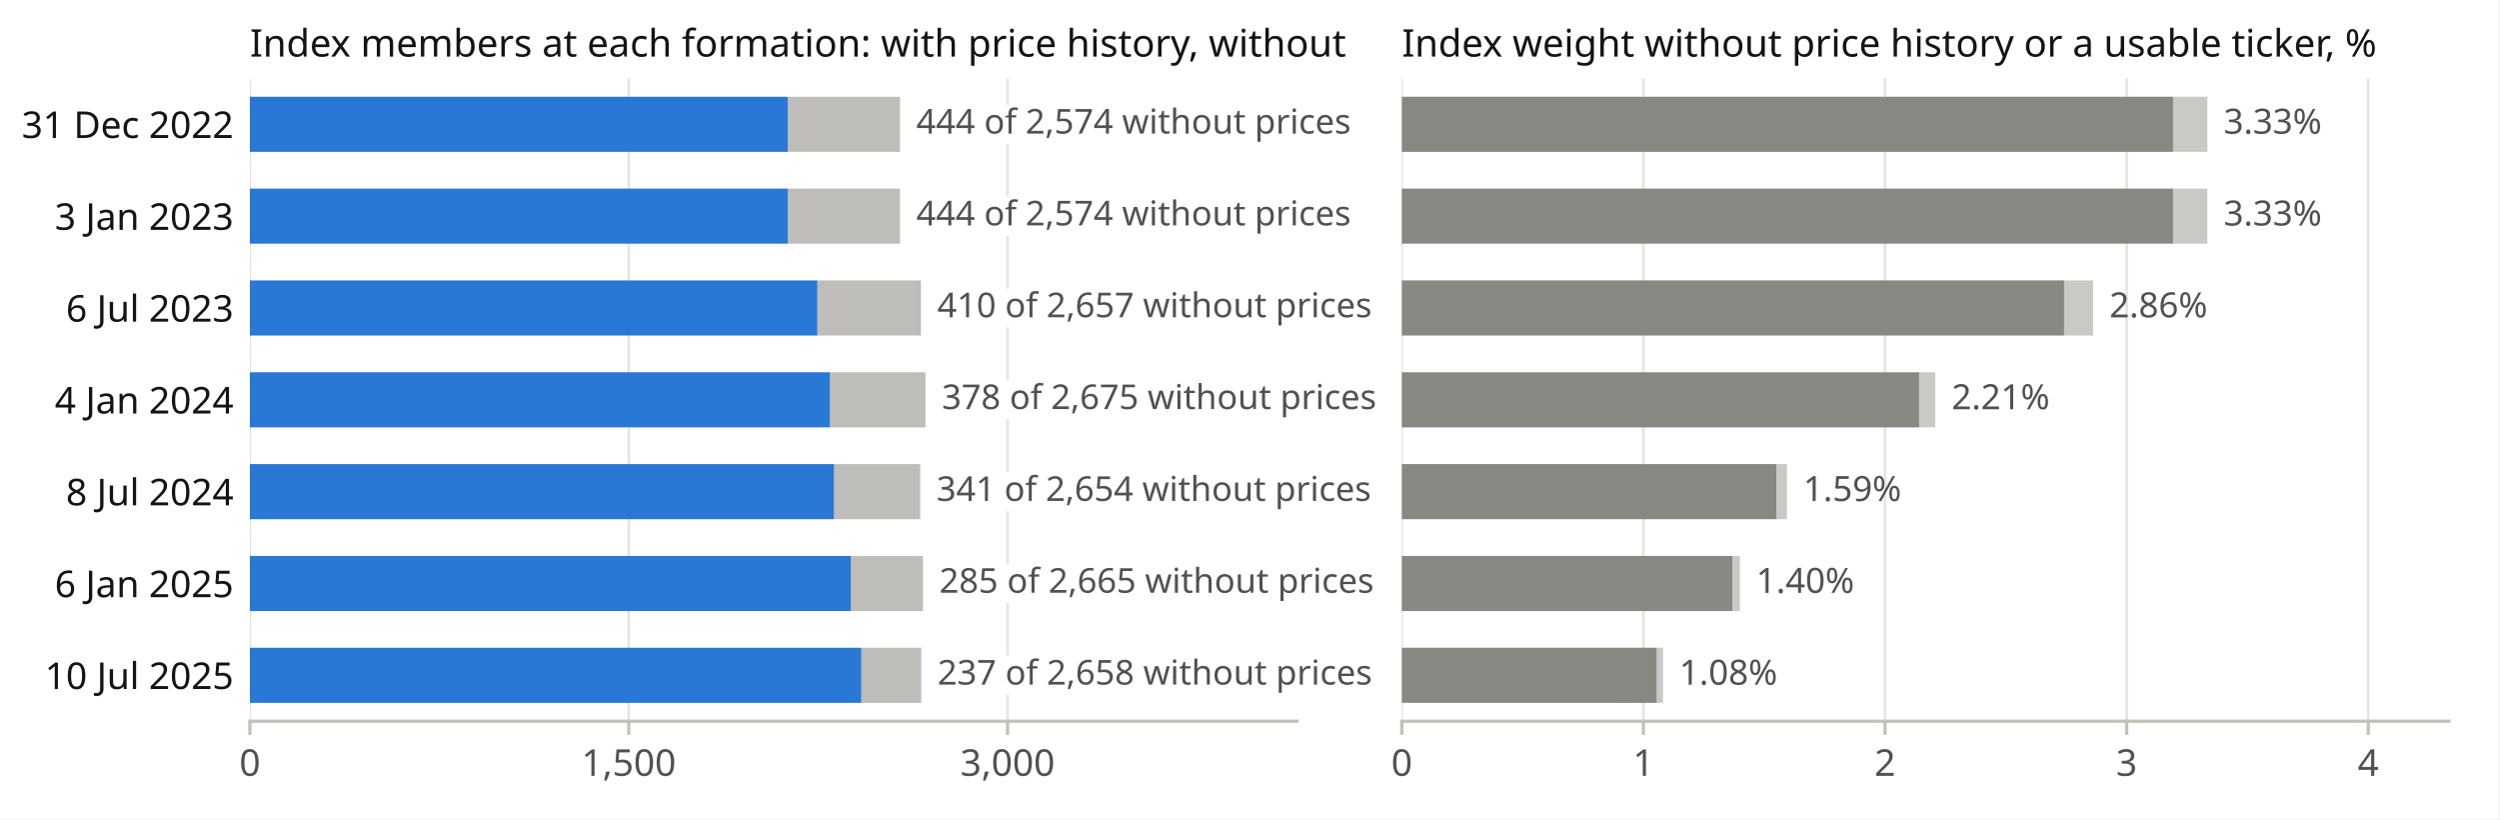
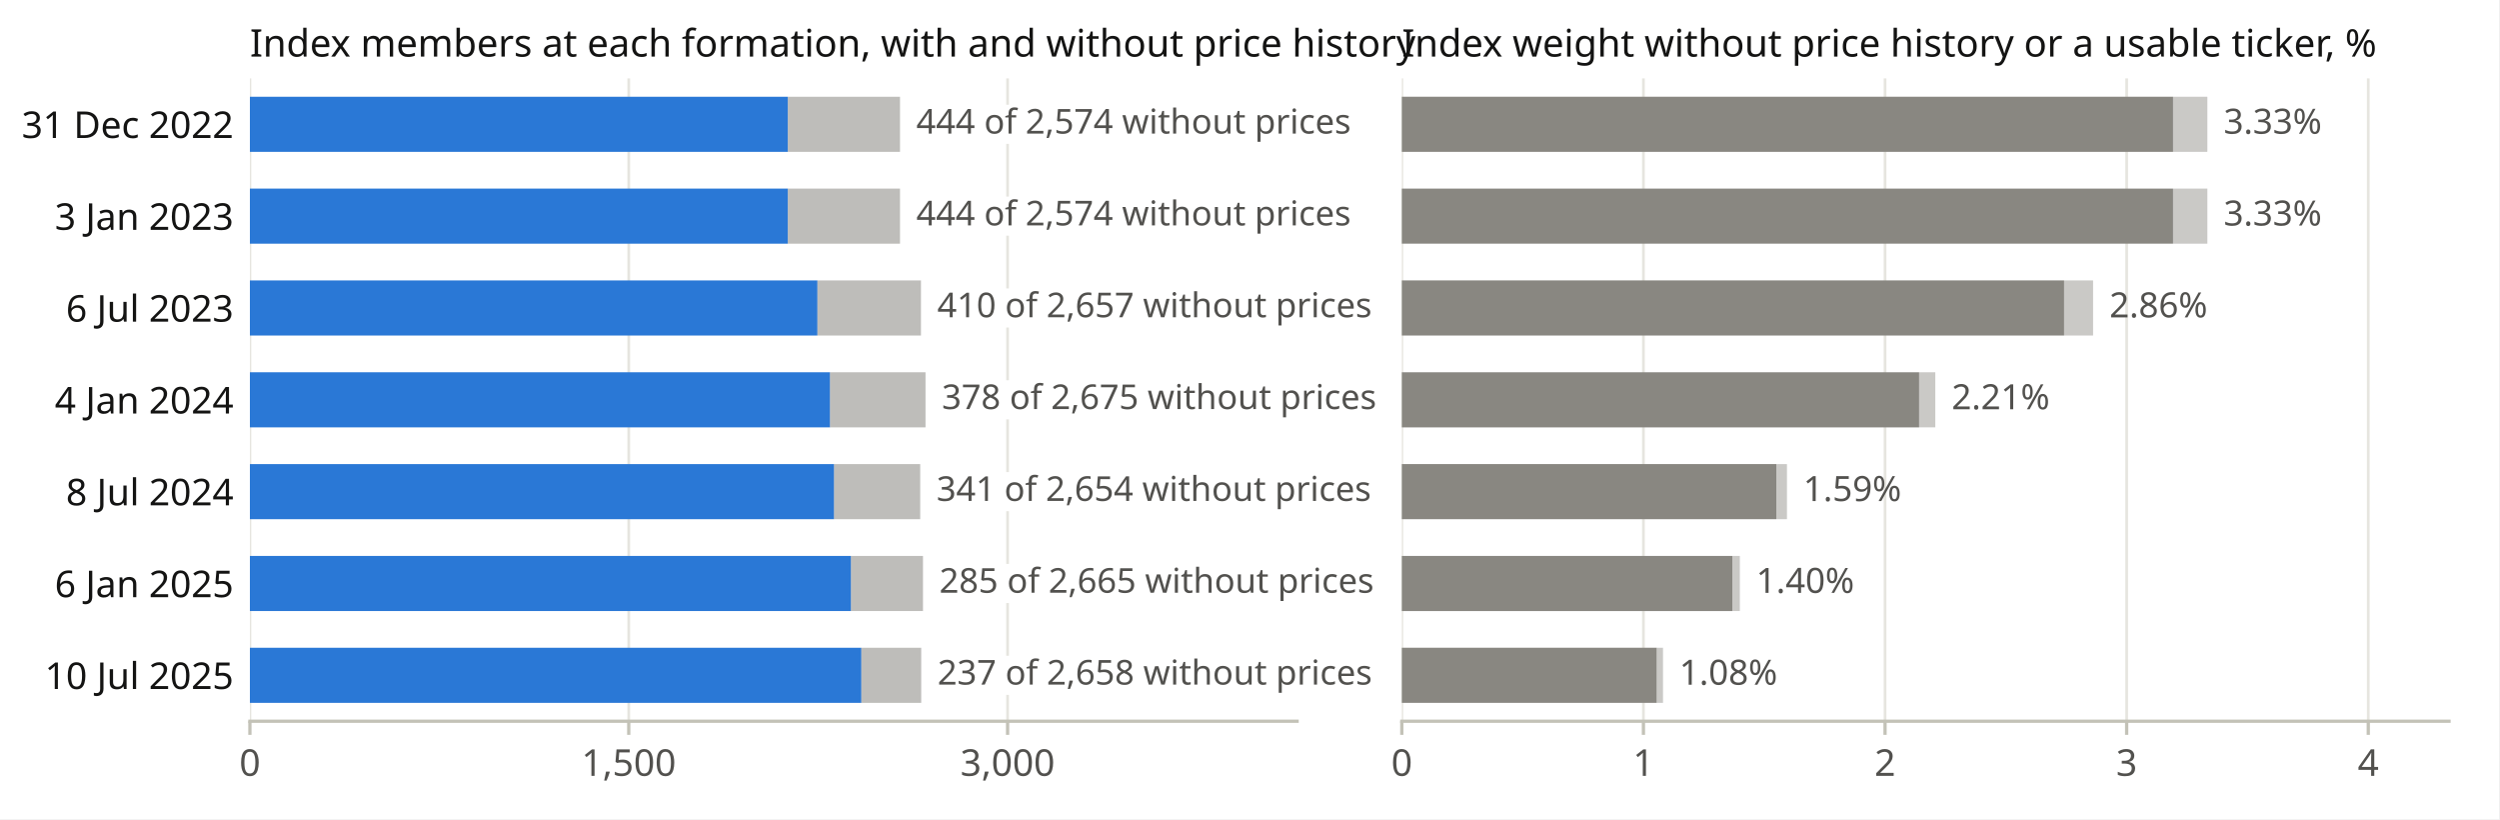
<svg xmlns="http://www.w3.org/2000/svg" xmlns:xlink="http://www.w3.org/1999/xlink" width="459.213pt" height="150.48pt" viewBox="0 0 459.213 150.48" version="1.1">
  <defs>
    <style type="text/css">*{stroke-linejoin: round; stroke-linecap: butt}</style>
  </defs>
  <g id="figure_1">
    <g id="patch_1">
      <path d="M 0 150.48 L 459.213 150.48 L 459.213 0 L 0 0 z " style="fill: #ffffff" />
    </g>
    <g id="axes_1">
      <g id="patch_2">
        <path d="M 45.921 132.48 L 238.353 132.48 L 238.353 14.4 L 45.921 14.4 z " style="fill: #ffffff" />
      </g>
      <g id="matplotlib.axis_1">
        <g id="xtick_1">
          <g id="line2d_1">
            <path d="M 45.921 132.48 L 45.921 14.4 " clip-path="url(#p03498ee659)" style="fill: none; stroke: #e6e5df; stroke-width: 0.5; stroke-linecap: round" />
          </g>
          <g id="line2d_2">
            <defs>
              <path id="m30e6e8c478" d="M 0 0 L 0 2.5 " style="stroke: #c3c2b7; stroke-width: 0.6" />
            </defs>
            <g>
              <use xlink:href="#m30e6e8c478" x="45.921" y="132.48" style="fill: #c3c2b7; stroke: #c3c2b7; stroke-width: 0.6" />
            </g>
          </g>
          <g id="text_1">
            <text style="font-size: 6.8px; font-family: 'IBM Plex Sans'; text-anchor: middle; fill: #52514e" x="45.921" y="142.512" transform="rotate(-0 45.92126 142.512)">0</text>
          </g>
        </g>
        <g id="xtick_2">
          <g id="line2d_3">
            <path d="M 115.538 132.48 L 115.538 14.4 " clip-path="url(#p03498ee659)" style="fill: none; stroke: #e6e5df; stroke-width: 0.5; stroke-linecap: round" />
          </g>
          <g id="line2d_4">
            <g>
              <use xlink:href="#m30e6e8c478" x="115.538" y="132.48" style="fill: #c3c2b7; stroke: #c3c2b7; stroke-width: 0.6" />
            </g>
          </g>
          <g id="text_2">
            <text style="font-size: 6.8px; font-family: 'IBM Plex Sans'; text-anchor: middle; fill: #52514e" x="115.538" y="142.512" transform="rotate(-0 115.5379 142.512)">1,500</text>
          </g>
        </g>
        <g id="xtick_3">
          <g id="line2d_5">
            <path d="M 185.155 132.48 L 185.155 14.4 " clip-path="url(#p03498ee659)" style="fill: none; stroke: #e6e5df; stroke-width: 0.5; stroke-linecap: round" />
          </g>
          <g id="line2d_6">
            <g>
              <use xlink:href="#m30e6e8c478" x="185.155" y="132.48" style="fill: #c3c2b7; stroke: #c3c2b7; stroke-width: 0.6" />
            </g>
          </g>
          <g id="text_3">
            <text style="font-size: 6.8px; font-family: 'IBM Plex Sans'; text-anchor: middle; fill: #52514e" x="185.155" y="142.512" transform="rotate(-0 185.1545 142.512)">3,000</text>
          </g>
        </g>
      </g>
      <g id="matplotlib.axis_2">
        <g id="ytick_1">
          <g id="line2d_7" />
          <g id="text_4">
            <text style="font-size: 6.8px; font-family: 'IBM Plex Sans'; text-anchor: end; fill: #141413" x="42.921" y="25.35" transform="rotate(-0 42.92126 25.35029)">31 Dec 2022</text>
          </g>
        </g>
        <g id="ytick_2">
          <g id="line2d_8" />
          <g id="text_5">
            <text style="font-size: 6.8px; font-family: 'IBM Plex Sans'; text-anchor: end; fill: #141413" x="42.921" y="42.219" transform="rotate(-0 42.92126 42.21886)">3 Jan 2023</text>
          </g>
        </g>
        <g id="ytick_3">
          <g id="line2d_9" />
          <g id="text_6">
            <text style="font-size: 6.8px; font-family: 'IBM Plex Sans'; text-anchor: end; fill: #141413" x="42.921" y="59.087" transform="rotate(-0 42.92126 59.08743)">6 Jul 2023</text>
          </g>
        </g>
        <g id="ytick_4">
          <g id="line2d_10" />
          <g id="text_7">
            <text style="font-size: 6.8px; font-family: 'IBM Plex Sans'; text-anchor: end; fill: #141413" x="42.921" y="75.956" transform="rotate(-0 42.92126 75.956)">4 Jan 2024</text>
          </g>
        </g>
        <g id="ytick_5">
          <g id="line2d_11" />
          <g id="text_8">
            <text style="font-size: 6.8px; font-family: 'IBM Plex Sans'; text-anchor: end; fill: #141413" x="42.921" y="92.825" transform="rotate(-0 42.92126 92.82457)">8 Jul 2024</text>
          </g>
        </g>
        <g id="ytick_6">
          <g id="line2d_12" />
          <g id="text_9">
            <text style="font-size: 6.8px; font-family: 'IBM Plex Sans'; text-anchor: end; fill: #141413" x="42.921" y="109.693" transform="rotate(-0 42.92126 109.6931)">6 Jan 2025</text>
          </g>
        </g>
        <g id="ytick_7">
          <g id="line2d_13" />
          <g id="text_10">
            <text style="font-size: 6.8px; font-family: 'IBM Plex Sans'; text-anchor: end; fill: #141413" x="42.921" y="126.562" transform="rotate(-0 42.92126 126.5617)">10 Jul 2025</text>
          </g>
        </g>
      </g>
      <g id="patch_3">
        <path d="M 45.921 132.48 L 238.353 132.48 " style="fill: none; stroke: #c3c2b7; stroke-width: 0.6; stroke-linejoin: miter; stroke-linecap: square" />
      </g>
      <g id="patch_4">
        <path d="M 45.921 17.774 L 144.777 17.774 L 144.777 27.895 L 45.921 27.895 z " clip-path="url(#p03498ee659)" style="fill: #2a78d6" />
      </g>
      <g id="patch_5">
        <path d="M 144.777 17.774 L 165.383 17.774 L 165.383 27.895 L 144.777 27.895 z " clip-path="url(#p03498ee659)" style="fill: #898781; opacity: 0.55" />
      </g>
      <g id="text_11">
        <g id="patch_6">
          <path d="M 167.753 26.425 L 247.459 26.425 L 247.459 19.243 L 167.753 19.243 z " style="fill: #ffffff" />
        </g>
        <text style="font-size: 6.3px; font-family: 'IBM Plex Sans'; text-anchor: start; fill: #52514e" x="168.383" y="24.535" transform="rotate(-0 168.3834 24.53529)">444 of 2,574 without prices</text>
      </g>
      <g id="patch_7">
        <path d="M 45.921 34.642 L 144.777 34.642 L 144.777 44.763 L 45.921 44.763 z " clip-path="url(#p03498ee659)" style="fill: #2a78d6" />
      </g>
      <g id="patch_8">
        <path d="M 144.777 34.642 L 165.383 34.642 L 165.383 44.763 L 144.777 44.763 z " clip-path="url(#p03498ee659)" style="fill: #898781; opacity: 0.55" />
      </g>
      <g id="text_12">
        <g id="patch_9">
          <path d="M 167.753 43.294 L 247.459 43.294 L 247.459 36.112 L 167.753 36.112 z " style="fill: #ffffff" />
        </g>
        <text style="font-size: 6.3px; font-family: 'IBM Plex Sans'; text-anchor: start; fill: #52514e" x="168.383" y="41.404" transform="rotate(-0 168.3834 41.40386)">444 of 2,574 without prices</text>
      </g>
      <g id="patch_10">
        <path d="M 45.921 51.511 L 150.207 51.511 L 150.207 61.632 L 45.921 61.632 z " clip-path="url(#p03498ee659)" style="fill: #2a78d6" />
      </g>
      <g id="patch_11">
        <path d="M 150.207 51.511 L 169.236 51.511 L 169.236 61.632 L 150.207 61.632 z " clip-path="url(#p03498ee659)" style="fill: #898781; opacity: 0.55" />
      </g>
      <g id="text_13">
        <g id="patch_12">
          <path d="M 171.606 60.162 L 251.311 60.162 L 251.311 52.98 L 171.606 52.98 z " style="fill: #ffffff" />
        </g>
        <text style="font-size: 6.3px; font-family: 'IBM Plex Sans'; text-anchor: start; fill: #52514e" x="172.236" y="58.272" transform="rotate(-0 172.2355 58.27243)">410 of 2,657 without prices</text>
      </g>
      <g id="patch_13">
        <path d="M 45.921 68.379 L 152.528 68.379 L 152.528 78.501 L 45.921 78.501 z " clip-path="url(#p03498ee659)" style="fill: #2a78d6" />
      </g>
      <g id="patch_14">
        <path d="M 152.528 68.379 L 170.071 68.379 L 170.071 78.501 L 152.528 78.501 z " clip-path="url(#p03498ee659)" style="fill: #898781; opacity: 0.55" />
      </g>
      <g id="text_14">
        <g id="patch_15">
          <path d="M 172.441 77.031 L 252.147 77.031 L 252.147 69.849 L 172.441 69.849 z " style="fill: #ffffff" />
        </g>
        <text style="font-size: 6.3px; font-family: 'IBM Plex Sans'; text-anchor: start; fill: #52514e" x="173.071" y="75.141" transform="rotate(-0 173.0709 75.141)">378 of 2,675 without prices</text>
      </g>
      <g id="patch_16">
        <path d="M 45.921 85.248 L 153.27 85.248 L 153.27 95.369 L 45.921 95.369 z " clip-path="url(#p03498ee659)" style="fill: #2a78d6" />
      </g>
      <g id="patch_17">
        <path d="M 153.27 85.248 L 169.096 85.248 L 169.096 95.369 L 153.27 95.369 z " clip-path="url(#p03498ee659)" style="fill: #898781; opacity: 0.55" />
      </g>
      <g id="text_15">
        <g id="patch_18">
          <path d="M 171.466 93.9 L 251.172 93.9 L 251.172 86.718 L 171.466 86.718 z " style="fill: #ffffff" />
        </g>
        <text style="font-size: 6.3px; font-family: 'IBM Plex Sans'; text-anchor: start; fill: #52514e" x="172.096" y="92.01" transform="rotate(-0 172.0963 92.00957)">341 of 2,654 without prices</text>
      </g>
      <g id="patch_19">
        <path d="M 45.921 102.117 L 156.38 102.117 L 156.38 112.238 L 45.921 112.238 z " clip-path="url(#p03498ee659)" style="fill: #2a78d6" />
      </g>
      <g id="patch_20">
        <path d="M 156.38 102.117 L 169.607 102.117 L 169.607 112.238 L 156.38 112.238 z " clip-path="url(#p03498ee659)" style="fill: #898781; opacity: 0.55" />
      </g>
      <g id="text_16">
        <g id="patch_21">
          <path d="M 171.977 110.768 L 251.683 110.768 L 251.683 103.586 L 171.977 103.586 z " style="fill: #ffffff" />
        </g>
        <text style="font-size: 6.3px; font-family: 'IBM Plex Sans'; text-anchor: start; fill: #52514e" x="172.607" y="108.878" transform="rotate(-0 172.6068 108.8781)">285 of 2,665 without prices</text>
      </g>
      <g id="patch_22">
        <path d="M 45.921 118.985 L 158.282 118.985 L 158.282 129.106 L 45.921 129.106 z " clip-path="url(#p03498ee659)" style="fill: #2a78d6" />
      </g>
      <g id="patch_23">
        <path d="M 158.282 118.985 L 169.282 118.985 L 169.282 129.106 L 158.282 129.106 z " clip-path="url(#p03498ee659)" style="fill: #898781; opacity: 0.55" />
      </g>
      <g id="text_17">
        <g id="patch_24">
          <path d="M 171.652 127.637 L 251.358 127.637 L 251.358 120.455 L 171.652 120.455 z " style="fill: #ffffff" />
        </g>
        <text style="font-size: 6.3px; font-family: 'IBM Plex Sans'; text-anchor: start; fill: #52514e" x="172.282" y="125.747" transform="rotate(-0 172.2819 125.7467)">237 of 2,658 without prices</text>
      </g>
      <g id="text_18">
-         <text style="font-size: 7px; font-family: 'IBM Plex Sans SmBld'; text-anchor: start; fill: #141413" x="45.921" y="10.4" transform="rotate(-0 45.92126 10.4)">Index members at each formation: with price history, without</text>
+         <text style="font-size: 7px; font-family: 'IBM Plex Sans SmBld'; text-anchor: start; fill: #141413" x="45.921" y="10.4" transform="rotate(-0 45.92126 10.4)">Index members at each formation, with and without price history</text>
      </g>
    </g>
    <g id="axes_2">
      <g id="patch_25">
        <path d="M 257.596 132.48 L 450.028 132.48 L 450.028 14.4 L 257.596 14.4 z " style="fill: #ffffff" />
      </g>
      <g id="matplotlib.axis_3">
        <g id="xtick_4">
          <g id="line2d_14">
            <path d="M 257.596 132.48 L 257.596 14.4 " clip-path="url(#p602f250990)" style="fill: none; stroke: #e6e5df; stroke-width: 0.5; stroke-linecap: round" />
          </g>
          <g id="line2d_15">
            <g>
              <use xlink:href="#m30e6e8c478" x="257.596" y="132.48" style="fill: #c3c2b7; stroke: #c3c2b7; stroke-width: 0.6" />
            </g>
          </g>
          <g id="text_19">
            <text style="font-size: 6.8px; font-family: 'IBM Plex Sans'; text-anchor: middle; fill: #52514e" x="257.596" y="142.512" transform="rotate(-0 257.5964 142.512)">0</text>
          </g>
        </g>
        <g id="xtick_5">
          <g id="line2d_16">
            <path d="M 301.995 132.48 L 301.995 14.4 " clip-path="url(#p602f250990)" style="fill: none; stroke: #e6e5df; stroke-width: 0.5; stroke-linecap: round" />
          </g>
          <g id="line2d_17">
            <g>
              <use xlink:href="#m30e6e8c478" x="301.995" y="132.48" style="fill: #c3c2b7; stroke: #c3c2b7; stroke-width: 0.6" />
            </g>
          </g>
          <g id="text_20">
            <text style="font-size: 6.8px; font-family: 'IBM Plex Sans'; text-anchor: middle; fill: #52514e" x="301.995" y="142.512" transform="rotate(-0 301.9949 142.512)">1</text>
          </g>
        </g>
        <g id="xtick_6">
          <g id="line2d_18">
            <path d="M 346.393 132.48 L 346.393 14.4 " clip-path="url(#p602f250990)" style="fill: none; stroke: #e6e5df; stroke-width: 0.5; stroke-linecap: round" />
          </g>
          <g id="line2d_19">
            <g>
              <use xlink:href="#m30e6e8c478" x="346.393" y="132.48" style="fill: #c3c2b7; stroke: #c3c2b7; stroke-width: 0.6" />
            </g>
          </g>
          <g id="text_21">
            <text style="font-size: 6.8px; font-family: 'IBM Plex Sans'; text-anchor: middle; fill: #52514e" x="346.393" y="142.512" transform="rotate(-0 346.3934 142.512)">2</text>
          </g>
        </g>
        <g id="xtick_7">
          <g id="line2d_20">
            <path d="M 390.792 132.48 L 390.792 14.4 " clip-path="url(#p602f250990)" style="fill: none; stroke: #e6e5df; stroke-width: 0.5; stroke-linecap: round" />
          </g>
          <g id="line2d_21">
            <g>
              <use xlink:href="#m30e6e8c478" x="390.792" y="132.48" style="fill: #c3c2b7; stroke: #c3c2b7; stroke-width: 0.6" />
            </g>
          </g>
          <g id="text_22">
            <text style="font-size: 6.8px; font-family: 'IBM Plex Sans'; text-anchor: middle; fill: #52514e" x="390.792" y="142.512" transform="rotate(-0 390.7919 142.512)">3</text>
          </g>
        </g>
        <g id="xtick_8">
          <g id="line2d_22">
            <path d="M 435.19 132.48 L 435.19 14.4 " clip-path="url(#p602f250990)" style="fill: none; stroke: #e6e5df; stroke-width: 0.5; stroke-linecap: round" />
          </g>
          <g id="line2d_23">
            <g>
              <use xlink:href="#m30e6e8c478" x="435.19" y="132.48" style="fill: #c3c2b7; stroke: #c3c2b7; stroke-width: 0.6" />
            </g>
          </g>
          <g id="text_23">
            <text style="font-size: 6.8px; font-family: 'IBM Plex Sans'; text-anchor: middle; fill: #52514e" x="435.19" y="142.512" transform="rotate(-0 435.1904 142.512)">4</text>
          </g>
        </g>
      </g>
      <g id="matplotlib.axis_4">
        <g id="ytick_8">
          <g id="line2d_24" />
        </g>
        <g id="ytick_9">
          <g id="line2d_25" />
        </g>
        <g id="ytick_10">
          <g id="line2d_26" />
        </g>
        <g id="ytick_11">
          <g id="line2d_27" />
        </g>
        <g id="ytick_12">
          <g id="line2d_28" />
        </g>
        <g id="ytick_13">
          <g id="line2d_29" />
        </g>
        <g id="ytick_14">
          <g id="line2d_30" />
        </g>
      </g>
      <g id="patch_26">
        <path d="M 257.596 132.48 L 450.028 132.48 " style="fill: none; stroke: #c3c2b7; stroke-width: 0.6; stroke-linejoin: miter; stroke-linecap: square" />
      </g>
      <g id="patch_27">
        <path d="M 257.596 17.774 L 399.316 17.774 L 399.316 27.895 L 257.596 27.895 z " clip-path="url(#p602f250990)" style="fill: #898781" />
      </g>
      <g id="patch_28">
        <path d="M 399.316 17.774 L 405.621 17.774 L 405.621 27.895 L 399.316 27.895 z " clip-path="url(#p602f250990)" style="fill: #898781; opacity: 0.45" />
      </g>
      <g id="text_24">
        <text style="font-size: 6.4px; font-family: 'IBM Plex Sans'; text-anchor: start; fill: #52514e" x="408.621" y="24.562" transform="rotate(-0 408.621 24.56229)">3.33%</text>
      </g>
      <g id="patch_29">
        <path d="M 257.596 34.642 L 399.316 34.642 L 399.316 44.763 L 257.596 44.763 z " clip-path="url(#p602f250990)" style="fill: #898781" />
      </g>
      <g id="patch_30">
        <path d="M 399.316 34.642 L 405.621 34.642 L 405.621 44.763 L 399.316 44.763 z " clip-path="url(#p602f250990)" style="fill: #898781; opacity: 0.45" />
      </g>
      <g id="text_25">
        <text style="font-size: 6.4px; font-family: 'IBM Plex Sans'; text-anchor: start; fill: #52514e" x="408.621" y="41.431" transform="rotate(-0 408.621 41.43086)">3.33%</text>
      </g>
      <g id="patch_31">
        <path d="M 257.596 51.511 L 379.293 51.511 L 379.293 61.632 L 257.596 61.632 z " clip-path="url(#p602f250990)" style="fill: #898781" />
      </g>
      <g id="patch_32">
        <path d="M 379.293 51.511 L 384.62 51.511 L 384.62 61.632 L 379.293 61.632 z " clip-path="url(#p602f250990)" style="fill: #898781; opacity: 0.45" />
      </g>
      <g id="text_26">
        <text style="font-size: 6.4px; font-family: 'IBM Plex Sans'; text-anchor: start; fill: #52514e" x="387.62" y="58.299" transform="rotate(-0 387.6205 58.29943)">2.86%</text>
      </g>
      <g id="patch_33">
        <path d="M 257.596 68.379 L 352.654 68.379 L 352.654 78.501 L 257.596 78.501 z " clip-path="url(#p602f250990)" style="fill: #898781" />
      </g>
      <g id="patch_34">
        <path d="M 352.654 68.379 L 355.628 68.379 L 355.628 78.501 L 352.654 78.501 z " clip-path="url(#p602f250990)" style="fill: #898781; opacity: 0.45" />
      </g>
      <g id="text_27">
        <text style="font-size: 6.4px; font-family: 'IBM Plex Sans'; text-anchor: start; fill: #52514e" x="358.628" y="75.168" transform="rotate(-0 358.6283 75.168)">2.21%</text>
      </g>
      <g id="patch_35">
        <path d="M 257.596 85.248 L 326.414 85.248 L 326.414 95.369 L 257.596 95.369 z " clip-path="url(#p602f250990)" style="fill: #898781" />
      </g>
      <g id="patch_36">
        <path d="M 326.414 85.248 L 328.368 85.248 L 328.368 95.369 L 326.414 95.369 z " clip-path="url(#p602f250990)" style="fill: #898781; opacity: 0.45" />
      </g>
      <g id="text_28">
        <text style="font-size: 6.4px; font-family: 'IBM Plex Sans'; text-anchor: start; fill: #52514e" x="331.368" y="92.037" transform="rotate(-0 331.3676 92.03657)">1.59%</text>
      </g>
      <g id="patch_37">
        <path d="M 257.596 102.117 L 318.334 102.117 L 318.334 112.238 L 257.596 112.238 z " clip-path="url(#p602f250990)" style="fill: #898781" />
      </g>
      <g id="patch_38">
        <path d="M 318.334 102.117 L 319.71 102.117 L 319.71 112.238 L 318.334 112.238 z " clip-path="url(#p602f250990)" style="fill: #898781; opacity: 0.45" />
      </g>
      <g id="text_29">
        <text style="font-size: 6.4px; font-family: 'IBM Plex Sans'; text-anchor: start; fill: #52514e" x="322.71" y="108.905" transform="rotate(-0 322.7099 108.9051)">1.40%</text>
      </g>
      <g id="patch_39">
        <path d="M 257.596 118.985 L 304.437 118.985 L 304.437 129.106 L 257.596 129.106 z " clip-path="url(#p602f250990)" style="fill: #898781" />
      </g>
      <g id="patch_40">
        <path d="M 304.437 118.985 L 305.591 118.985 L 305.591 129.106 L 304.437 129.106 z " clip-path="url(#p602f250990)" style="fill: #898781; opacity: 0.45" />
      </g>
      <g id="text_30">
        <text style="font-size: 6.4px; font-family: 'IBM Plex Sans'; text-anchor: start; fill: #52514e" x="308.591" y="125.774" transform="rotate(-0 308.5912 125.7737)">1.08%</text>
      </g>
      <g id="text_31">
        <text style="font-size: 7px; font-family: 'IBM Plex Sans SmBld'; text-anchor: start; fill: #141413" x="257.596" y="10.4" transform="rotate(-0 257.5964 10.4)">Index weight without price history or a usable ticker, %</text>
      </g>
    </g>
  </g>
  <defs>
    <clipPath id="p03498ee659">
      <rect x="45.921" y="14.4" width="192.432" height="118.08" />
    </clipPath>
    <clipPath id="p602f250990">
      <rect x="257.596" y="14.4" width="192.432" height="118.08" />
    </clipPath>
  </defs>
</svg>
